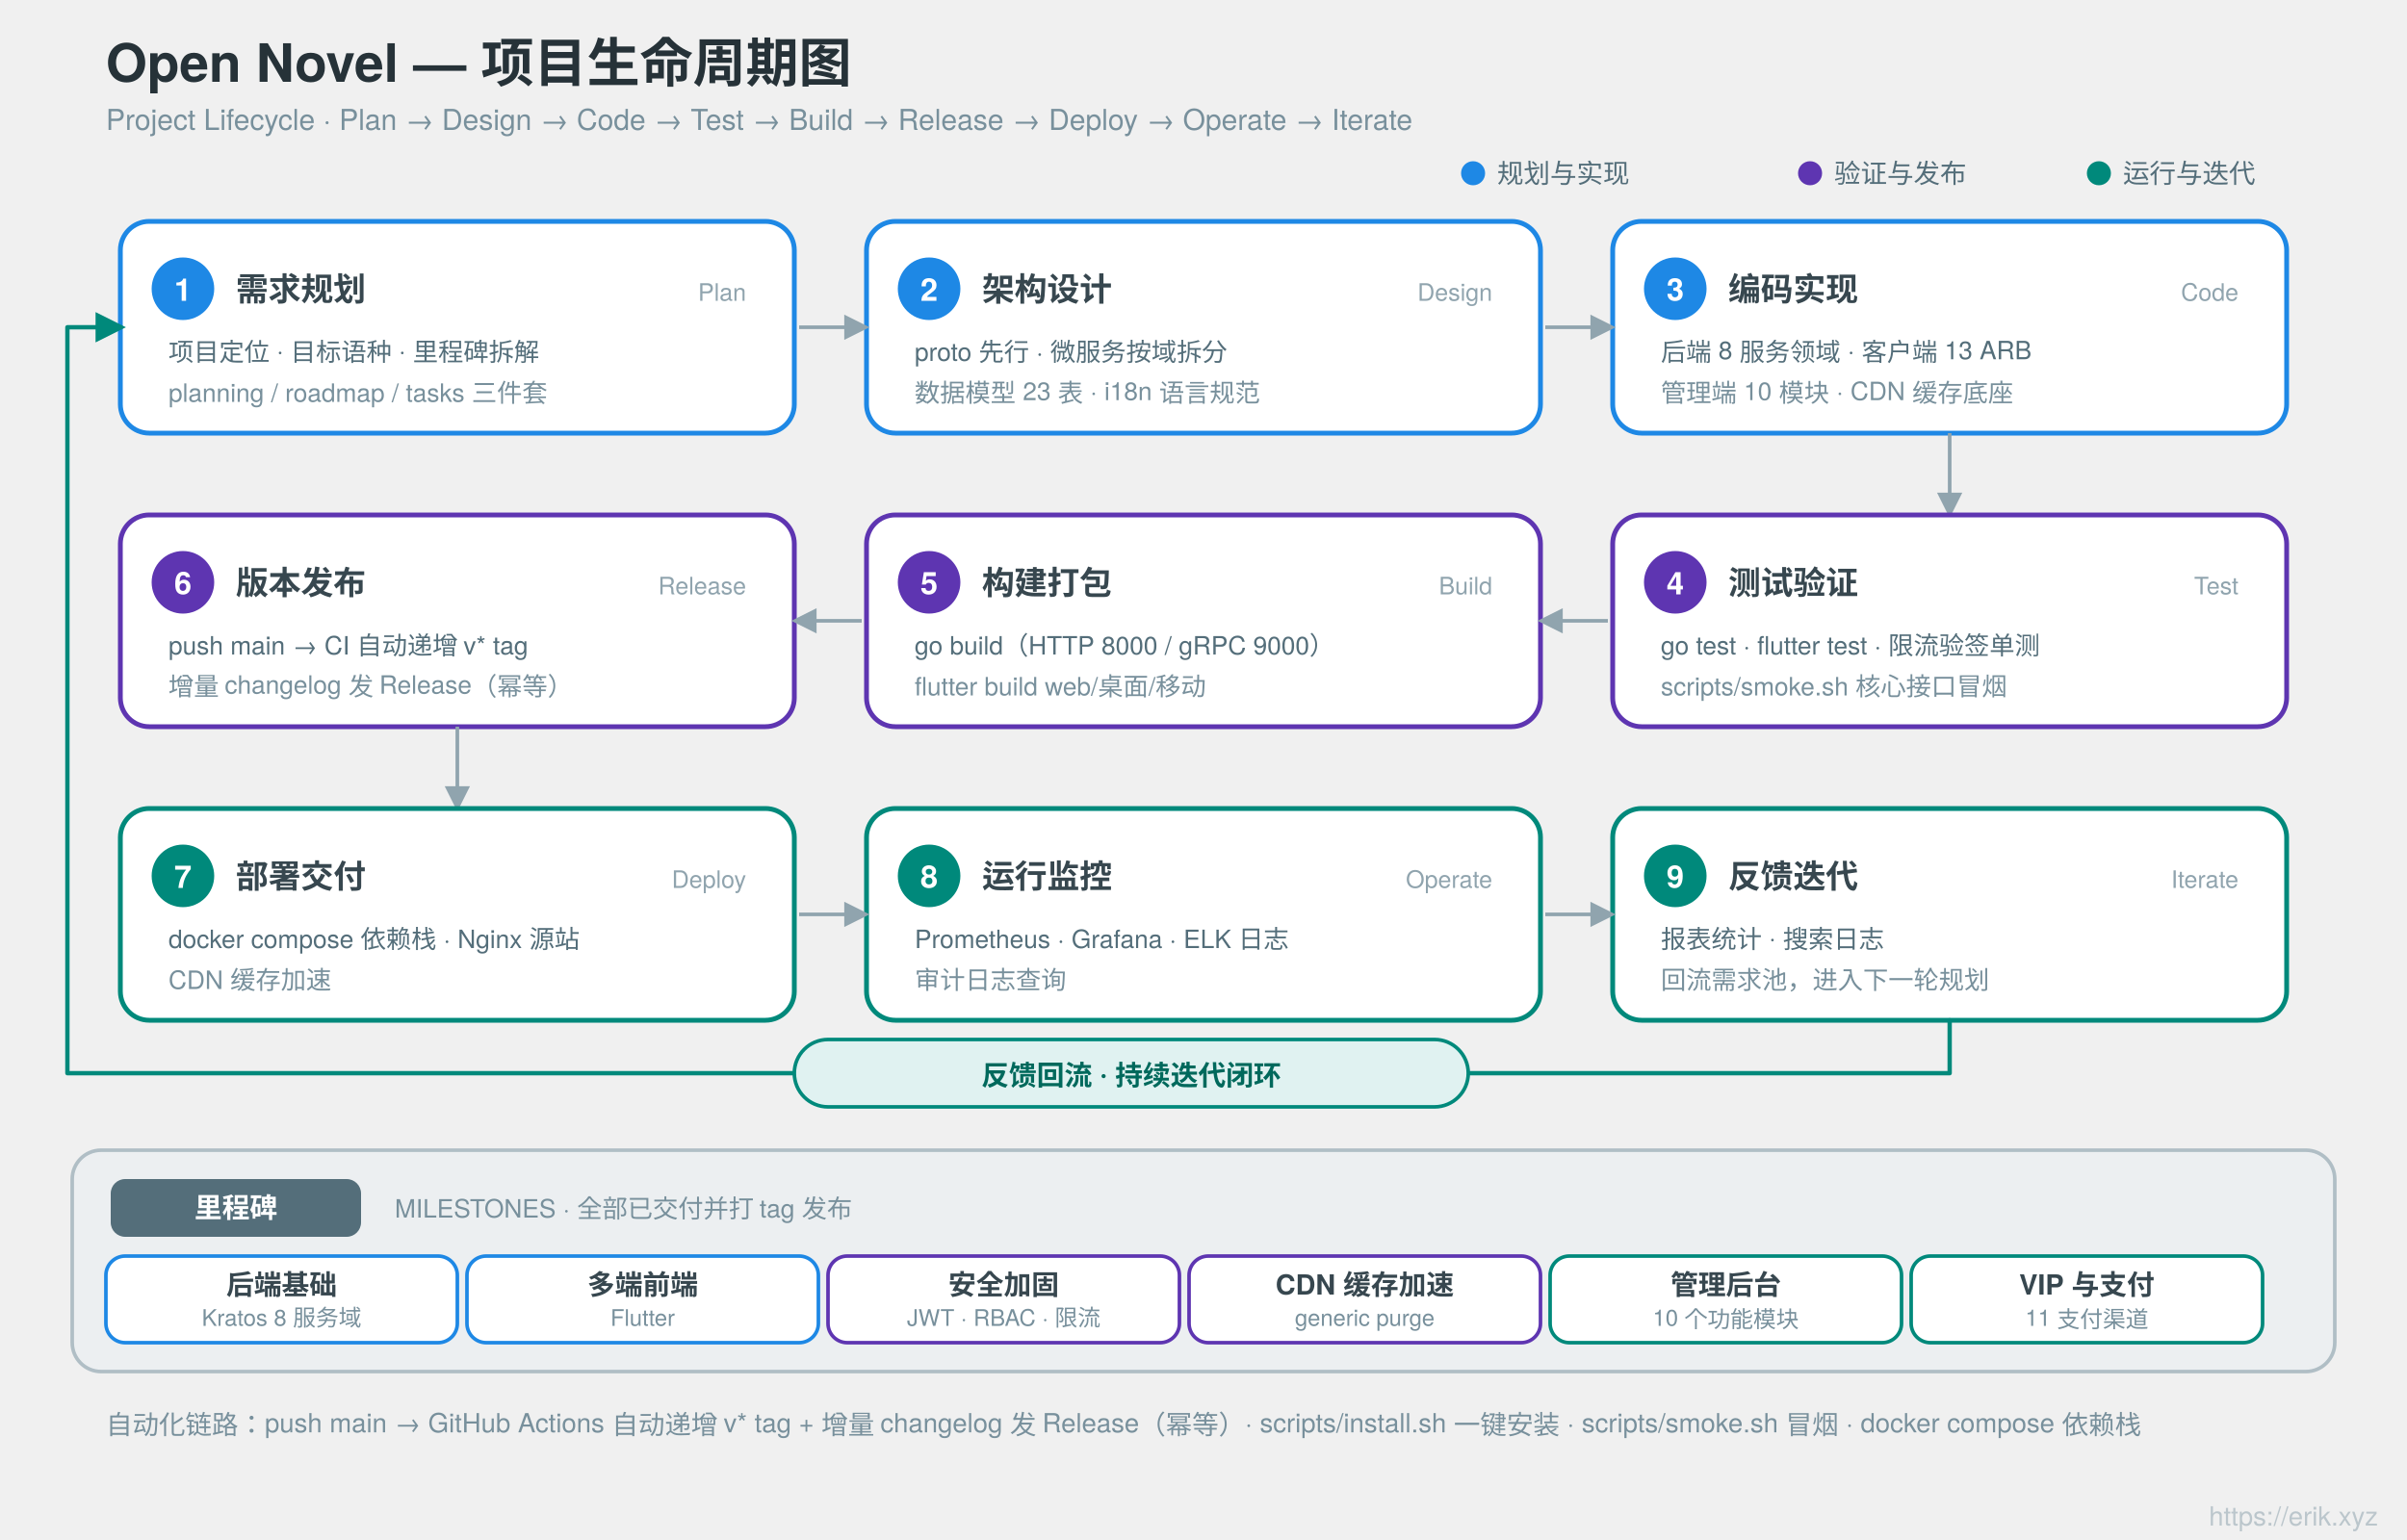
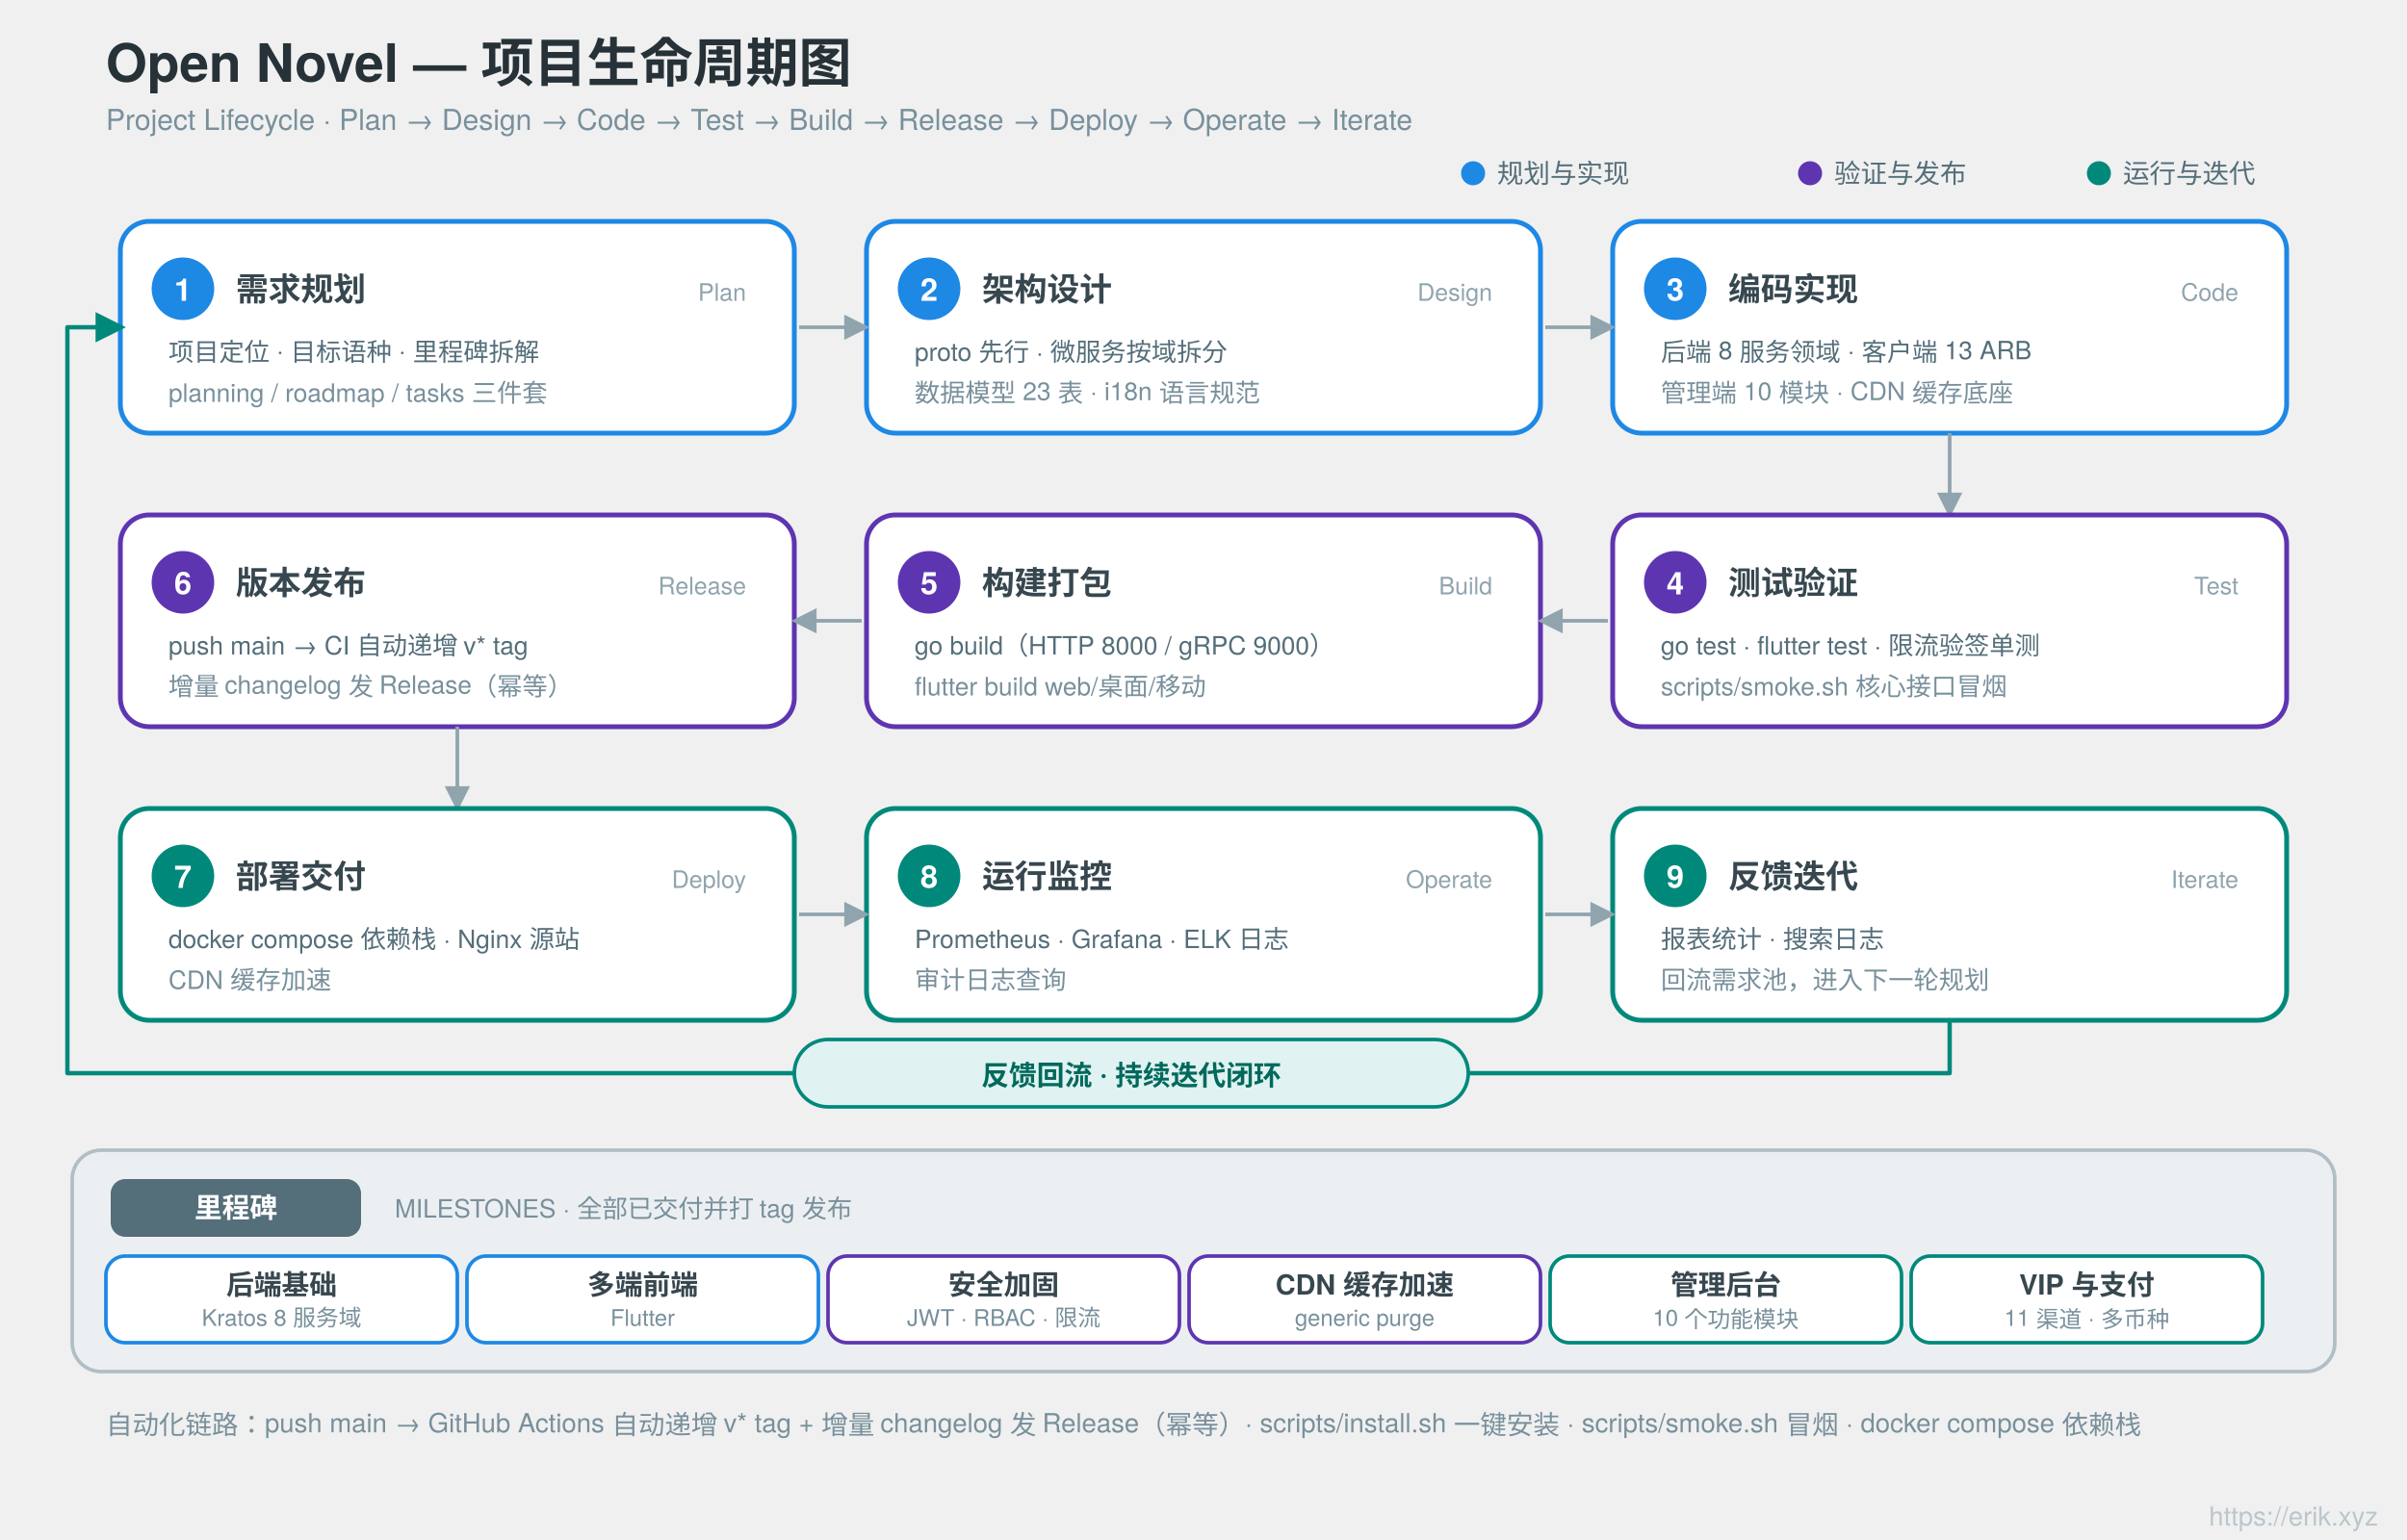
<svg xmlns="http://www.w3.org/2000/svg" width="1000" height="640" viewBox="0 0 1000 640" font-family="'PingFang SC','Microsoft YaHei','Helvetica Neue',sans-serif">
  <defs>
    <marker id="arrow" viewBox="0 0 10 10" refX="5" refY="5" markerWidth="7" markerHeight="7" orient="auto-start-reverse">
      <path d="M 0 0 L 10 5 L 0 10 z" fill="#90a4ae" />
    </marker>
    <marker id="arrow-teal" viewBox="0 0 10 10" refX="5" refY="5" markerWidth="7" markerHeight="7" orient="auto-start-reverse">
      <path d="M 0 0 L 10 5 L 0 10 z" fill="#00897b" />
    </marker>
  </defs>
  <text x="44" y="34" font-size="22" font-weight="700" fill="#263238">Open Novel — 项目生命周期图</text>
  <text x="44" y="54" font-size="12" fill="#78909c">Project Lifecycle · Plan → Design → Code → Test → Build → Release → Deploy → Operate → Iterate</text>
  <g font-size="11" fill="#546e7a">
    <circle cx="612" cy="72" r="5" fill="#1e88e5" />
    <text x="622" y="76">规划与实现</text>
    <circle cx="752" cy="72" r="5" fill="#5e35b1" />
    <text x="762" y="76">验证与发布</text>
    <circle cx="872" cy="72" r="5" fill="#00897b" />
    <text x="882" y="76">运行与迭代</text>
  </g>
  <g>
    <rect x="50" y="92" width="280" height="88" rx="12" fill="#ffffff" stroke="#1e88e5" stroke-width="2" />
    <circle cx="76" cy="120" r="13" fill="#1e88e5" />
    <text x="76" y="125" font-size="13" font-weight="700" fill="#ffffff" text-anchor="middle">1</text>
    <text x="98" y="125" font-size="13.5" font-weight="700" fill="#37474f">需求规划</text>
    <text x="310" y="125" font-size="10" fill="#90a4ae" text-anchor="end">Plan</text>
    <text x="70" y="150" font-size="10.5" fill="#546e7a">项目定位 · 目标语种 · 里程碑拆解</text>
    <text x="70" y="167" font-size="10.5" fill="#78909c">planning / roadmap / tasks 三件套</text>
  </g>
  <g>
    <rect x="360" y="92" width="280" height="88" rx="12" fill="#ffffff" stroke="#1e88e5" stroke-width="2" />
    <circle cx="386" cy="120" r="13" fill="#1e88e5" />
    <text x="386" y="125" font-size="13" font-weight="700" fill="#ffffff" text-anchor="middle">2</text>
    <text x="408" y="125" font-size="13.5" font-weight="700" fill="#37474f">架构设计</text>
    <text x="620" y="125" font-size="10" fill="#90a4ae" text-anchor="end">Design</text>
    <text x="380" y="150" font-size="10.5" fill="#546e7a">proto 先行 · 微服务按域拆分</text>
    <text x="380" y="167" font-size="10.5" fill="#78909c">数据模型 23 表 · i18n 语言规范</text>
  </g>
  <g>
    <rect x="670" y="92" width="280" height="88" rx="12" fill="#ffffff" stroke="#1e88e5" stroke-width="2" />
    <circle cx="696" cy="120" r="13" fill="#1e88e5" />
    <text x="696" y="125" font-size="13" font-weight="700" fill="#ffffff" text-anchor="middle">3</text>
    <text x="718" y="125" font-size="13.5" font-weight="700" fill="#37474f">编码实现</text>
    <text x="930" y="125" font-size="10" fill="#90a4ae" text-anchor="end">Code</text>
    <text x="690" y="150" font-size="10.5" fill="#546e7a">后端 8 服务领域 · 客户端 13 ARB</text>
    <text x="690" y="167" font-size="10.5" fill="#78909c">管理端 10 模块 · CDN 缓存底座</text>
  </g>
  <line x1="332" y1="136" x2="356" y2="136" stroke="#90a4ae" stroke-width="1.5" marker-end="url(#arrow)" />
  <line x1="642" y1="136" x2="666" y2="136" stroke="#90a4ae" stroke-width="1.5" marker-end="url(#arrow)" />
  <polyline points="810,180 810,196 810,210" fill="none" stroke="#90a4ae" stroke-width="1.5" marker-end="url(#arrow)" />
  <g>
    <rect x="670" y="214" width="280" height="88" rx="12" fill="#ffffff" stroke="#5e35b1" stroke-width="2" />
    <circle cx="696" cy="242" r="13" fill="#5e35b1" />
    <text x="696" y="247" font-size="13" font-weight="700" fill="#ffffff" text-anchor="middle">4</text>
    <text x="718" y="247" font-size="13.5" font-weight="700" fill="#37474f">测试验证</text>
    <text x="930" y="247" font-size="10" fill="#90a4ae" text-anchor="end">Test</text>
    <text x="690" y="272" font-size="10.5" fill="#546e7a">go test · flutter test · 限流验签单测</text>
    <text x="690" y="289" font-size="10.5" fill="#78909c">scripts/smoke.sh 核心接口冒烟</text>
  </g>
  <g>
    <rect x="360" y="214" width="280" height="88" rx="12" fill="#ffffff" stroke="#5e35b1" stroke-width="2" />
    <circle cx="386" cy="242" r="13" fill="#5e35b1" />
    <text x="386" y="247" font-size="13" font-weight="700" fill="#ffffff" text-anchor="middle">5</text>
    <text x="408" y="247" font-size="13.5" font-weight="700" fill="#37474f">构建打包</text>
    <text x="620" y="247" font-size="10" fill="#90a4ae" text-anchor="end">Build</text>
    <text x="380" y="272" font-size="10.5" fill="#546e7a">go build（HTTP 8000 / gRPC 9000）</text>
    <text x="380" y="289" font-size="10.5" fill="#78909c">flutter build web/桌面/移动</text>
  </g>
  <g>
    <rect x="50" y="214" width="280" height="88" rx="12" fill="#ffffff" stroke="#5e35b1" stroke-width="2" />
    <circle cx="76" cy="242" r="13" fill="#5e35b1" />
    <text x="76" y="247" font-size="13" font-weight="700" fill="#ffffff" text-anchor="middle">6</text>
    <text x="98" y="247" font-size="13.5" font-weight="700" fill="#37474f">版本发布</text>
    <text x="310" y="247" font-size="10" fill="#90a4ae" text-anchor="end">Release</text>
    <text x="70" y="272" font-size="10.5" fill="#546e7a">push main → CI 自动递增 v* tag</text>
    <text x="70" y="289" font-size="10.5" fill="#78909c">增量 changelog 发 Release（幂等）</text>
  </g>
  <line x1="668" y1="258" x2="644" y2="258" stroke="#90a4ae" stroke-width="1.5" marker-end="url(#arrow)" />
  <line x1="358" y1="258" x2="334" y2="258" stroke="#90a4ae" stroke-width="1.5" marker-end="url(#arrow)" />
  <polyline points="190,302 190,318 190,332" fill="none" stroke="#90a4ae" stroke-width="1.5" marker-end="url(#arrow)" />
  <g>
    <rect x="50" y="336" width="280" height="88" rx="12" fill="#ffffff" stroke="#00897b" stroke-width="2" />
    <circle cx="76" cy="364" r="13" fill="#00897b" />
    <text x="76" y="369" font-size="13" font-weight="700" fill="#ffffff" text-anchor="middle">7</text>
    <text x="98" y="369" font-size="13.5" font-weight="700" fill="#37474f">部署交付</text>
    <text x="310" y="369" font-size="10" fill="#90a4ae" text-anchor="end">Deploy</text>
    <text x="70" y="394" font-size="10.5" fill="#546e7a">docker compose 依赖栈 · Nginx 源站</text>
    <text x="70" y="411" font-size="10.5" fill="#78909c">CDN 缓存加速</text>
  </g>
  <g>
    <rect x="360" y="336" width="280" height="88" rx="12" fill="#ffffff" stroke="#00897b" stroke-width="2" />
    <circle cx="386" cy="364" r="13" fill="#00897b" />
    <text x="386" y="369" font-size="13" font-weight="700" fill="#ffffff" text-anchor="middle">8</text>
    <text x="408" y="369" font-size="13.5" font-weight="700" fill="#37474f">运行监控</text>
    <text x="620" y="369" font-size="10" fill="#90a4ae" text-anchor="end">Operate</text>
    <text x="380" y="394" font-size="10.5" fill="#546e7a">Prometheus · Grafana · ELK 日志</text>
    <text x="380" y="411" font-size="10.5" fill="#78909c">审计日志查询</text>
  </g>
  <g>
    <rect x="670" y="336" width="280" height="88" rx="12" fill="#ffffff" stroke="#00897b" stroke-width="2" />
    <circle cx="696" cy="364" r="13" fill="#00897b" />
    <text x="696" y="369" font-size="13" font-weight="700" fill="#ffffff" text-anchor="middle">9</text>
    <text x="718" y="369" font-size="13.5" font-weight="700" fill="#37474f">反馈迭代</text>
    <text x="930" y="369" font-size="10" fill="#90a4ae" text-anchor="end">Iterate</text>
    <text x="690" y="394" font-size="10.5" fill="#546e7a">报表统计 · 搜索日志</text>
    <text x="690" y="411" font-size="10.5" fill="#78909c">回流需求池，进入下一轮规划</text>
  </g>
  <line x1="332" y1="380" x2="356" y2="380" stroke="#90a4ae" stroke-width="1.5" marker-end="url(#arrow)" />
  <line x1="642" y1="380" x2="666" y2="380" stroke="#90a4ae" stroke-width="1.5" marker-end="url(#arrow)" />
  <path d="M810 424 L810 446 L28 446 L28 136 L46 136" fill="none" stroke="#00897b" stroke-width="1.8" stroke-linecap="round" stroke-linejoin="round" marker-end="url(#arrow-teal)" />
  <rect x="330" y="432" width="280" height="28" rx="14" fill="#e0f2f1" stroke="#00897b" stroke-width="1.5" />
  <text x="470" y="451" font-size="11.5" font-weight="600" fill="#00695c" text-anchor="middle">反馈回流 · 持续迭代闭环</text>
  <rect x="30" y="478" width="940" height="92" rx="12" fill="#eceff1" stroke="#b0bec5" stroke-width="1.5" />
  <rect x="46" y="490" width="104" height="24" rx="6" fill="#546e7a" />
  <text x="98" y="506" font-size="11.5" font-weight="600" fill="#ffffff" text-anchor="middle">里程碑</text>
  <text x="164" y="506" font-size="10.5" fill="#78909c">MILESTONES · 全部已交付并打 tag 发布</text>
  <g font-size="11.5" font-weight="600" fill="#37474f" text-anchor="middle">
    <rect x="44" y="522" width="146" height="36" rx="8" fill="#ffffff" stroke="#1e88e5" stroke-width="1.5" />
    <text x="117" y="538">后端基础</text>
    <text x="117" y="551" font-size="9.5" font-weight="400" fill="#78909c">Kratos 8 服务域</text>
    <rect x="194" y="522" width="146" height="36" rx="8" fill="#ffffff" stroke="#1e88e5" stroke-width="1.5" />
    <text x="267" y="538">多端前端</text>
    <text x="267" y="551" font-size="9.5" font-weight="400" fill="#78909c">Flutter</text>
    <rect x="344" y="522" width="146" height="36" rx="8" fill="#ffffff" stroke="#5e35b1" stroke-width="1.5" />
    <text x="417" y="538">安全加固</text>
    <text x="417" y="551" font-size="9.5" font-weight="400" fill="#78909c">JWT · RBAC · 限流</text>
    <rect x="494" y="522" width="146" height="36" rx="8" fill="#ffffff" stroke="#5e35b1" stroke-width="1.5" />
    <text x="567" y="538">CDN 缓存加速</text>
    <text x="567" y="551" font-size="9.5" font-weight="400" fill="#78909c">generic purge</text>
    <rect x="644" y="522" width="146" height="36" rx="8" fill="#ffffff" stroke="#00897b" stroke-width="1.5" />
    <text x="717" y="538">管理后台</text>
    <text x="717" y="551" font-size="9.5" font-weight="400" fill="#78909c">10 个功能模块</text>
    <rect x="794" y="522" width="146" height="36" rx="8" fill="#ffffff" stroke="#00897b" stroke-width="1.5" />
    <text x="867" y="538">VIP 与支付</text>
-     <text x="867" y="551" font-size="9.5" font-weight="400" fill="#78909c">11 支付渠道</text>
+     <text x="867" y="551" font-size="9.5" font-weight="400" fill="#78909c">11 渠道 · 多币种</text>
  </g>
  <text x="44" y="596" font-size="11" fill="#78909c">自动化链路：push main → GitHub Actions 自动递增 v* tag + 增量 changelog 发 Release（幂等）· scripts/install.sh 一键安装 · scripts/smoke.sh 冒烟 · docker compose 依赖栈</text>
  <text x="988" y="634" font-size="11" fill="#90a4ae" opacity="0.55" text-anchor="end">https://erik.xyz</text>
</svg>
